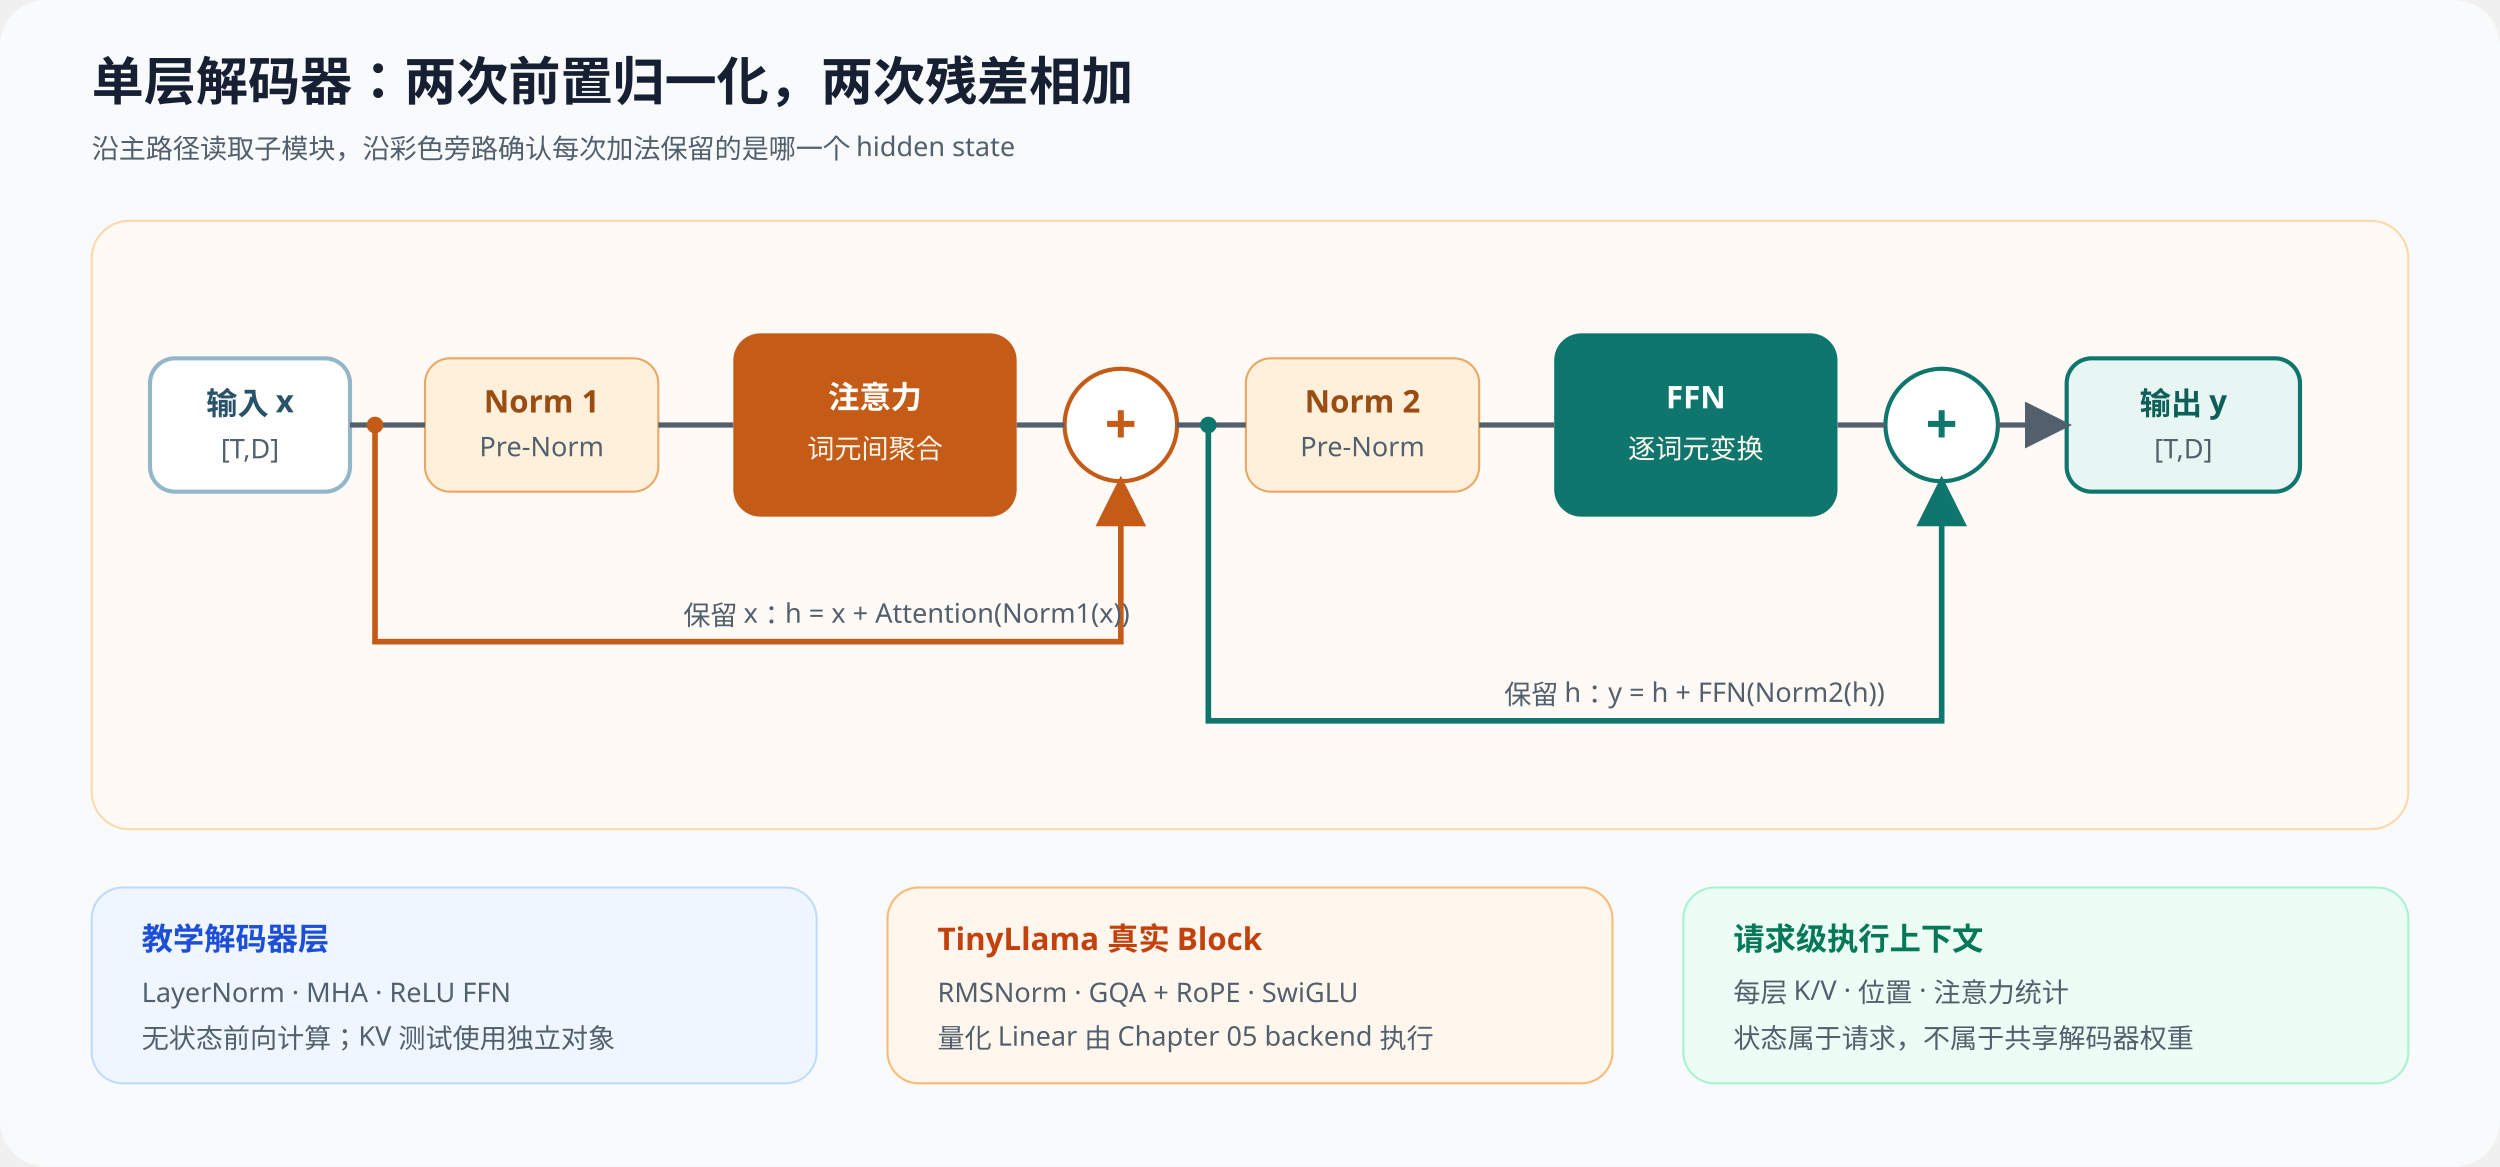
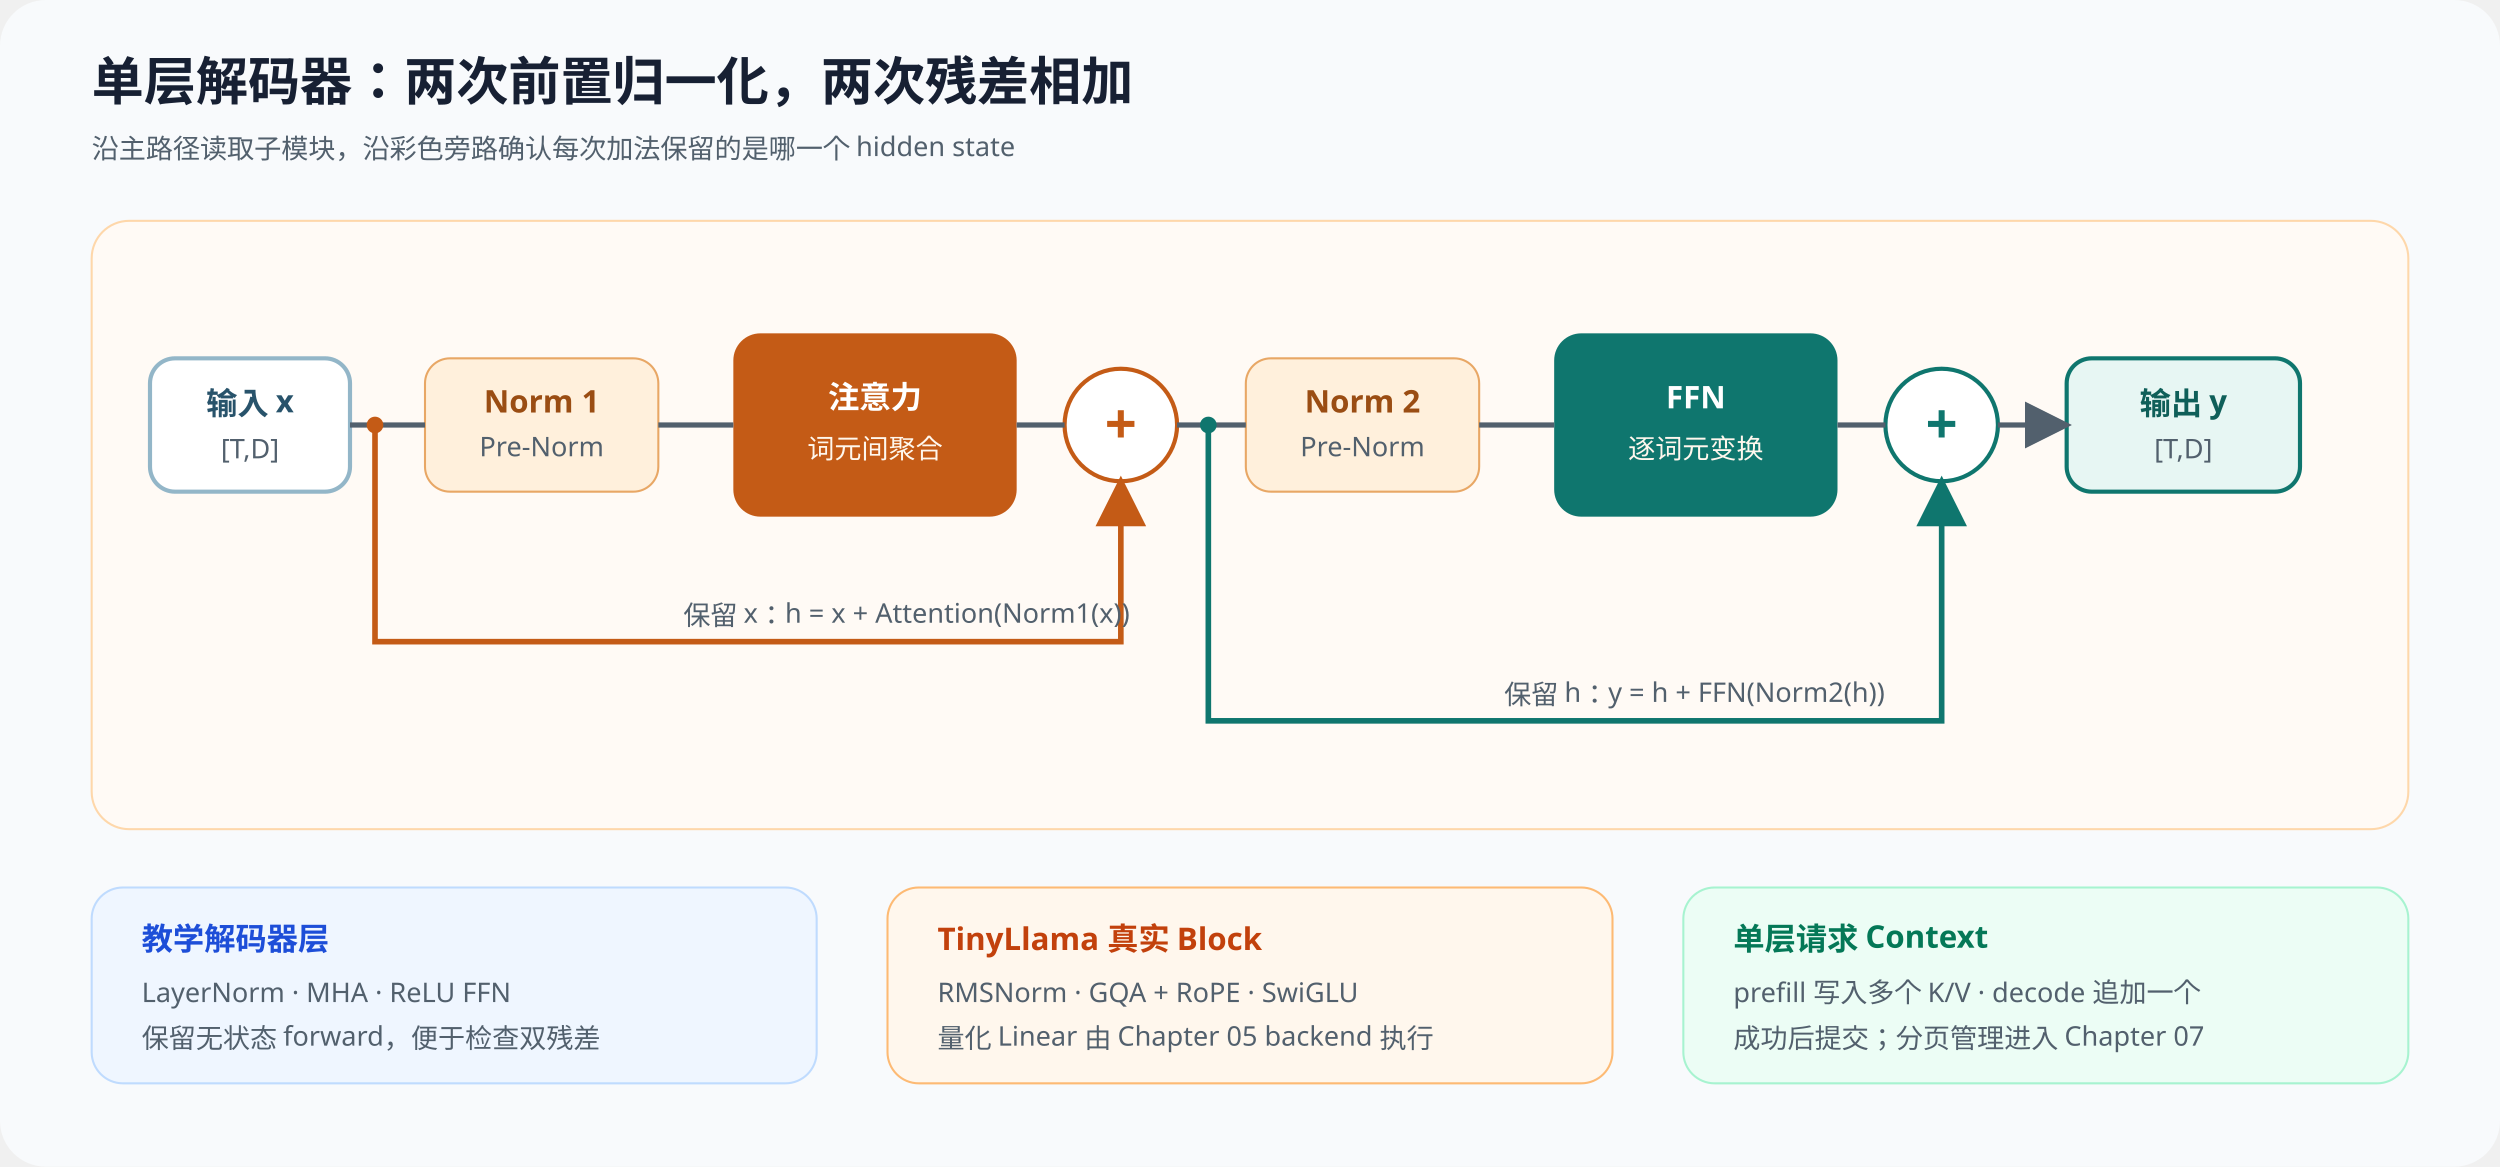
<svg xmlns="http://www.w3.org/2000/svg" viewBox="0 0 1200 560" role="img" aria-labelledby="title desc">
  <defs>
    <marker id="arrow" markerWidth="9" markerHeight="9" refX="8" refY="4.5" orient="auto">
      <path d="M0 0L9 4.5L0 9Z" fill="#52606d" />
    </marker>
    <marker id="arrow-orange" markerWidth="9" markerHeight="9" refX="8" refY="4.5" orient="auto">
      <path d="M0 0L9 4.5L0 9Z" fill="#c45b16" />
    </marker>
    <marker id="arrow-teal" markerWidth="9" markerHeight="9" refX="8" refY="4.5" orient="auto">
      <path d="M0 0L9 4.5L0 9Z" fill="#0f766e" />
    </marker>
    <style>
      .title { font-family: sans-serif; font-size: 25px; font-weight: 700; fill: #172033; }
      .label { font-family: sans-serif; font-size: 15px; font-weight: 700; }
      .text { font-family: sans-serif; font-size: 13px; fill: #52606d; }
      .light { font-family: sans-serif; font-size: 13px; fill: #fff7ed; }
      .main { stroke: #52606d; stroke-width: 2.5; fill: none; marker-end: url(#arrow); }
      .residual1 { stroke: #c45b16; stroke-width: 2.7; fill: none; marker-end: url(#arrow-orange); }
      .residual2 { stroke: #0f766e; stroke-width: 2.7; fill: none; marker-end: url(#arrow-teal); }
    </style>
  </defs>
  <rect width="1200" height="560" rx="22" fill="#f8fafc" />
  <text x="44" y="48" class="title">单层解码器：两次前置归一化，两次残差相加</text>
  <text x="44" y="76" class="text">沿主路径读取子模块，沿彩色旁路确认每次加法保留的是哪一个 hidden state</text>
  <rect x="44" y="106" width="1112" height="292" rx="18" fill="#fffaf5" stroke="#fed7aa" />
  <g text-anchor="middle">
    <rect x="72" y="172" width="96" height="64" rx="12" fill="#fff" stroke="#93b6c8" stroke-width="2" />
    <text x="120" y="199" class="label" fill="#28536b">输入 x</text>
    <text x="120" y="220" class="text">[T,D]</text>
    <rect x="204" y="172" width="112" height="64" rx="12" fill="#fff0dc" stroke="#e8a765" />
    <text x="260" y="198" class="label" fill="#9a4d13">Norm 1</text>
    <text x="260" y="219" class="text">Pre-Norm</text>
    <rect x="352" y="160" width="136" height="88" rx="13" fill="#c45b16" />
    <text x="420" y="196" class="label" fill="#fff">注意力</text>
    <text x="420" y="220" class="light">词元间聚合</text>
    <circle cx="538" cy="204" r="27" fill="#fff" stroke="#c45b16" stroke-width="2" />
    <text x="538" y="213" font-family="sans-serif" font-size="27" font-weight="700" fill="#c45b16">+</text>
    <rect x="598" y="172" width="112" height="64" rx="12" fill="#fff0dc" stroke="#e8a765" />
    <text x="654" y="198" class="label" fill="#9a4d13">Norm 2</text>
    <text x="654" y="219" class="text">Pre-Norm</text>
    <rect x="746" y="160" width="136" height="88" rx="13" fill="#0f766e" />
    <text x="814" y="196" class="label" fill="#fff">FFN</text>
    <text x="814" y="220" class="light">逐词元变换</text>
    <circle cx="932" cy="204" r="27" fill="#fff" stroke="#0f766e" stroke-width="2" />
    <text x="932" y="213" font-family="sans-serif" font-size="27" font-weight="700" fill="#0f766e">+</text>
    <rect x="992" y="172" width="112" height="64" rx="12" fill="#e7f6f3" stroke="#0f766e" stroke-width="2" />
    <text x="1048" y="199" class="label" fill="#0f5f59">输出 y</text>
    <text x="1048" y="220" class="text">[T,D]</text>
  </g>
  <path d="M168 204H204M316 204H352M488 204H511M565 204H598M710 204H746M882 204H905M959 204H992" class="main" />
  <circle cx="180" cy="204" r="4" fill="#c45b16" />
  <path d="M180 204V308H538V231" class="residual1" />
  <text x="328" y="300" class="text" fill="#9a4d13">保留 x：h = x + Attention(Norm1(x))</text>
  <circle cx="580" cy="204" r="4" fill="#0f766e" />
  <path d="M580 204V346H932V231" class="residual2" />
  <text x="722" y="338" class="text" fill="#0f5f59">保留 h：y = h + FFN(Norm2(h))</text>
  <rect x="44" y="426" width="348" height="94" rx="15" fill="#eff6ff" stroke="#bfdbfe" />
  <text x="68" y="456" class="label" fill="#1d4ed8">教学解码器层</text>
  <text x="68" y="481" class="text">LayerNorm · MHA · ReLU FFN</text>
-   <text x="68" y="503" class="text">无状态前向计算；KV 测试使用独立对象</text>
+   <text x="68" y="503" class="text">保留无状态 forward，便于检查双残差</text>
  <rect x="426" y="426" width="348" height="94" rx="15" fill="#fff7ed" stroke="#fdba74" />
  <text x="450" y="456" class="label" fill="#c2410c">TinyLlama 真实 Block</text>
  <text x="450" y="481" class="text">RMSNorm · GQA + RoPE · SwiGLU</text>
  <text x="450" y="503" class="text">量化 Linear 由 Chapter 05 backend 执行</text>
  <rect x="808" y="426" width="348" height="94" rx="15" fill="#ecfdf5" stroke="#a7f3d0" />
-   <text x="832" y="456" class="label" fill="#047857">请求级执行上下文</text>
-   <text x="832" y="481" class="text">每层 K/V · 位置 · 注意力统计</text>
-   <text x="832" y="503" class="text">状态属于请求，不属于共享解码器权重</text>
+   <text x="832" y="456" class="label" fill="#047857">单层请求 Context</text>
+   <text x="832" y="481" class="text">prefill 写入多个 K/V · decode 追加一个</text>
+   <text x="832" y="503" class="text">成功后提交；分页管理进入 Chapter 07</text>
</svg>
